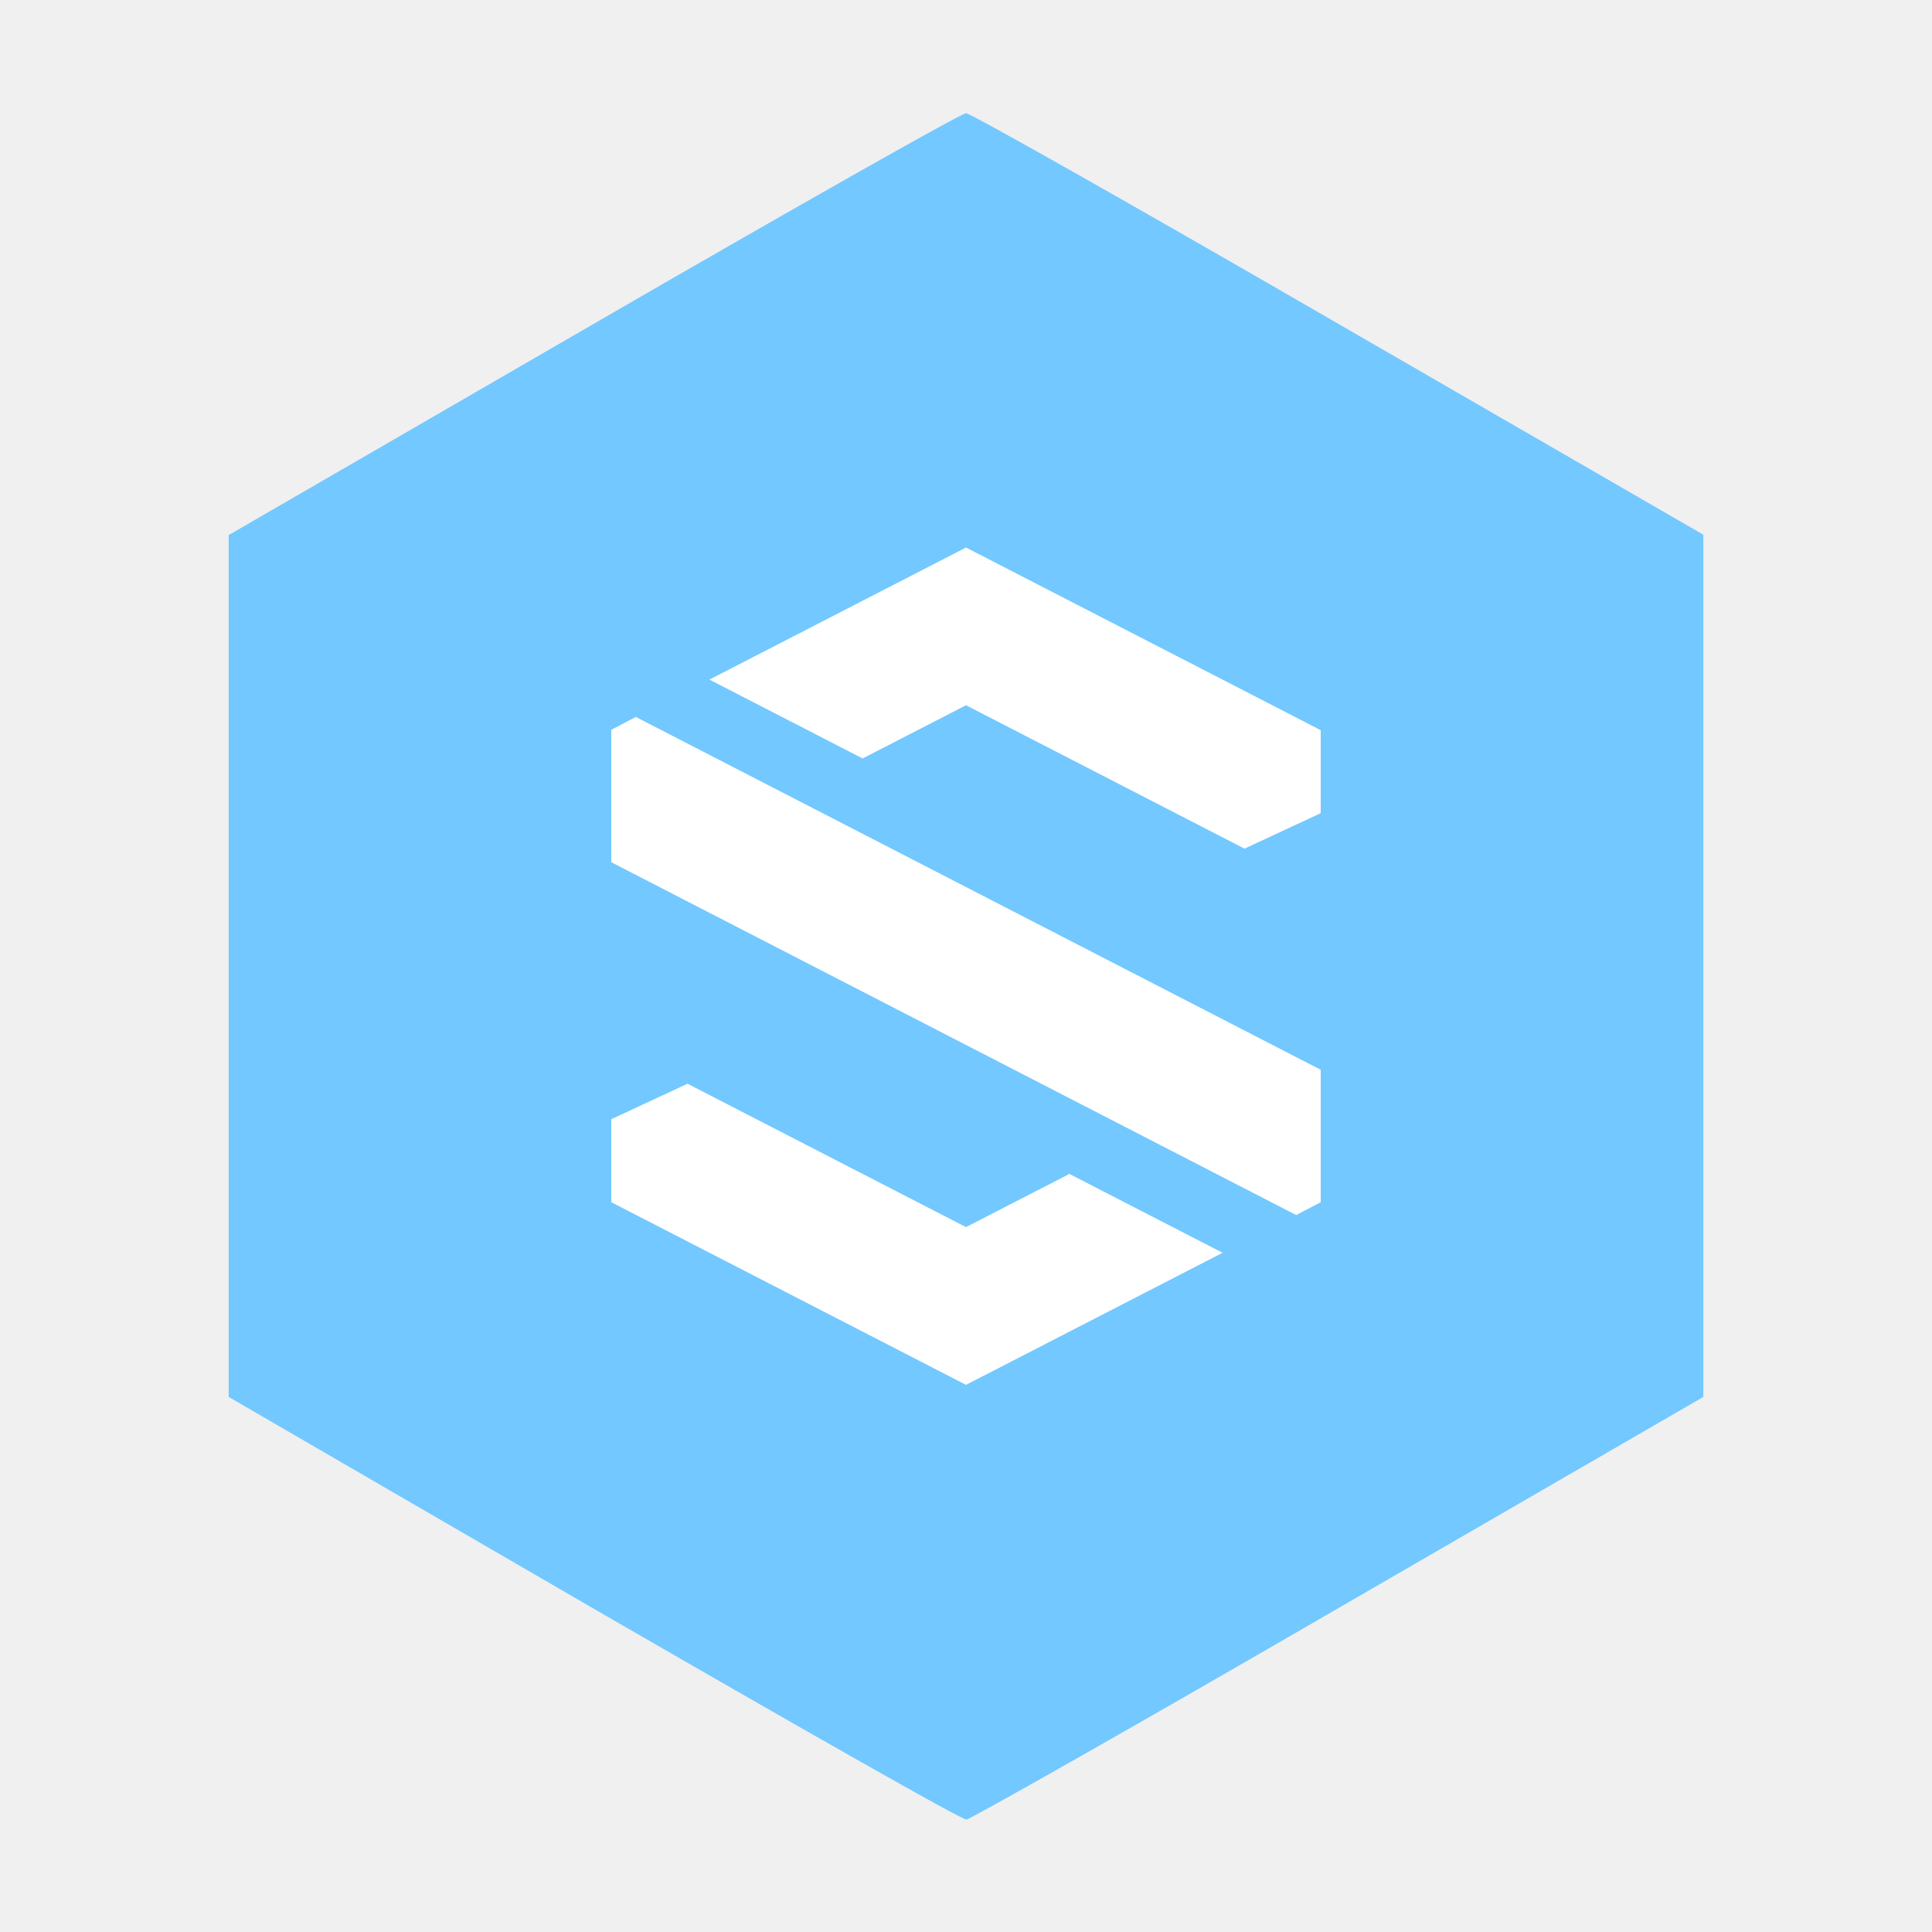
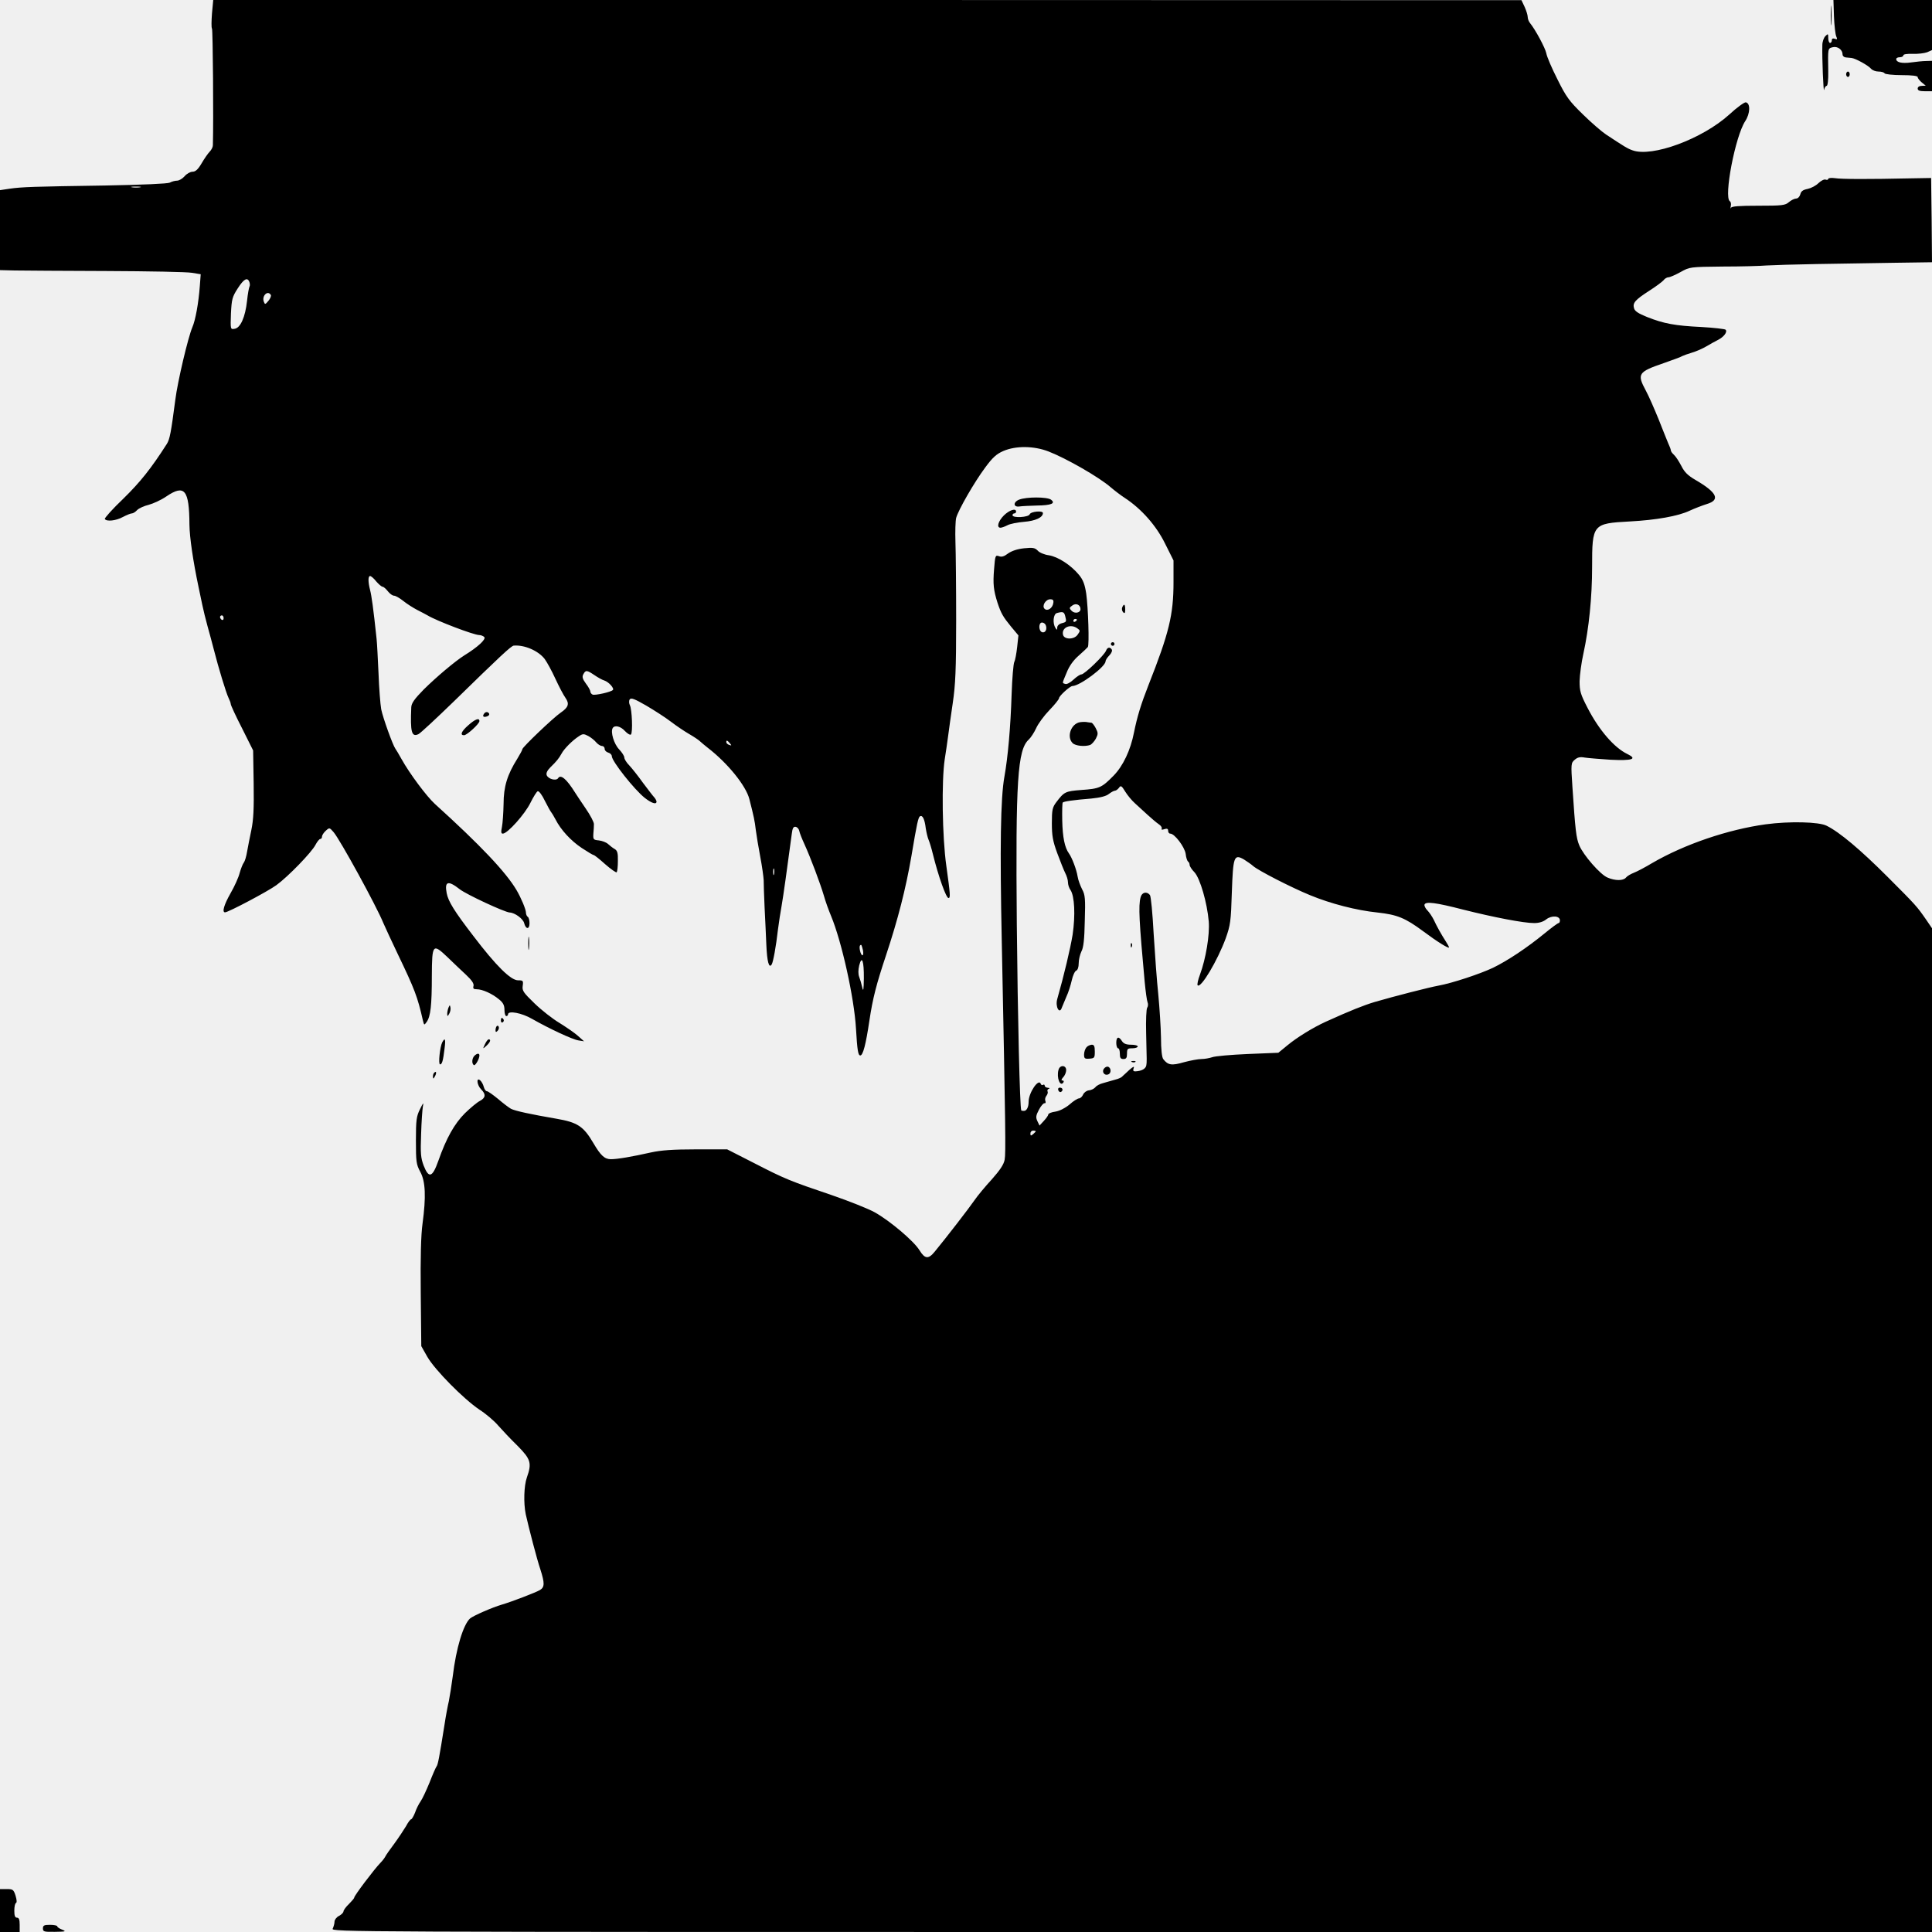
- <svg xmlns="http://www.w3.org/2000/svg" version="1.0" viewBox="0 0 512 512" height="512px" width="512px" x="0px" y="0px">
-   <style type="text/css">.st1{fill:#FFFFFF;}</style>
-   <path fill="#73C8FF" d="M354.8,85.9C301.6,55.1,257.2,30,256,30s-45.6,25.1-98.8,55.9l-96.6,55.9v228.4l96.7,56.1 c55.2,31.9,97.6,56,98.8,55.9c1.1-0.1,45.6-25.3,98.7-56.1l96.6-55.9V141.7L354.8,85.9z" />
-   <polygon class="st1" points="256,145.1 188,180.1 228.6,201 256,186.9 329.8,224.9 350,215.5 350,193.5 " />
-   <polygon class="st1" points="343.5,322 350,318.6 350,283.5 168.5,190 162,193.4 162,228.5 " />
-   <polygon class="st1" points="283.4,311.1 256,325.2 182.2,287.2 162,296.6 162,318.6 256,367 324,332 " />
+ <svg xmlns="http://www.w3.org/2000/svg" version="1.0" width="1080pt" height="1080pt" viewBox="0 0 1080 1080" preserveAspectRatio="xMidYMid meet">
+   <g transform="translate(0,1080) scale(0.1,-0.1)" fill="#000000" stroke="none">
+     <path d="M1185 10725 c-3 -41 -4 -79 0 -85 5 -8 9 -513 5 -652 0 -10 -8 -26 -18 -36 -9 -9 -30 -39 -45 -65 -20 -34 -34 -47 -51 -47 -12 0 -32 -11 -44 -25 -12 -14 -31 -25 -43 -25 -11 0 -29 -5 -40 -11 -13 -6 -148 -12 -362 -16 -402 -6 -465 -8 -534 -18 l-53 -8 0 -223 0 -224 83 -2 c45 -1 275 -2 512 -3 237 -1 452 -5 478 -10 l49 -8 -5 -66 c-7 -94 -24 -190 -42 -231 -24 -57 -82 -302 -95 -405 -24 -184 -31 -220 -47 -246 -89 -139 -149 -214 -244 -307 -60 -57 -106 -109 -103 -113 9 -16 63 -10 101 11 21 11 43 20 50 20 7 0 20 8 30 19 10 10 39 23 64 29 26 7 70 27 99 47 102 69 128 38 129 -159 1 -70 20 -201 51 -348 6 -27 15 -72 21 -100 6 -29 19 -82 29 -118 10 -36 26 -94 35 -130 27 -106 69 -243 82 -270 7 -14 13 -30 13 -36 0 -6 28 -67 63 -135 l62 -124 3 -185 c2 -140 -1 -203 -13 -260 -9 -41 -19 -96 -24 -122 -4 -25 -12 -52 -18 -60 -6 -7 -16 -33 -23 -57 -6 -25 -29 -76 -51 -114 -37 -65 -49 -107 -31 -107 18 0 241 118 287 152 65 47 198 184 219 226 9 17 21 32 26 32 6 0 10 6 10 13 0 8 9 22 21 33 21 19 21 18 44 -8 36 -42 239 -412 278 -508 11 -25 46 -101 79 -170 97 -202 112 -242 142 -374 7 -28 7 -28 21 -9 22 31 29 93 29 258 1 179 5 183 89 103 30 -29 76 -73 102 -97 32 -30 45 -49 42 -62 -4 -15 0 -19 18 -19 32 0 87 -25 124 -56 24 -19 31 -34 31 -60 0 -19 5 -34 10 -34 6 0 10 5 10 10 0 22 77 8 135 -26 95 -54 225 -115 259 -120 l31 -5 -35 31 c-19 17 -66 49 -103 72 -37 22 -100 71 -139 109 -62 60 -70 71 -66 98 4 29 2 31 -26 31 -41 0 -123 81 -250 248 -107 139 -140 193 -149 239 -13 67 8 73 73 22 37 -29 250 -128 279 -130 29 -1 75 -35 81 -59 9 -36 30 -37 30 -1 0 16 -4 33 -10 36 -5 3 -10 14 -10 24 0 17 -27 82 -53 126 -60 101 -202 251 -456 481 -46 42 -141 169 -186 250 -15 27 -31 54 -35 59 -14 19 -69 171 -79 220 -5 28 -12 118 -15 200 -4 83 -8 170 -11 195 -18 170 -28 240 -36 271 -12 46 -12 79 0 79 5 0 21 -13 34 -30 14 -16 30 -30 36 -30 5 0 18 -11 29 -25 11 -14 26 -25 35 -25 8 0 31 -13 51 -29 21 -17 56 -39 79 -51 23 -12 49 -25 57 -30 49 -30 259 -110 289 -110 9 0 22 -5 28 -11 12 -12 -37 -57 -112 -103 -52 -33 -154 -119 -226 -190 -53 -54 -69 -77 -70 -100 -6 -138 2 -168 40 -150 11 5 100 88 199 184 259 253 320 310 334 311 60 5 138 -29 173 -75 13 -18 40 -67 60 -111 20 -43 45 -91 56 -106 23 -33 17 -53 -27 -83 -40 -27 -214 -193 -214 -204 0 -5 -13 -28 -28 -53 -56 -89 -77 -156 -77 -254 -1 -49 -5 -107 -9 -127 -6 -30 -5 -38 5 -38 26 0 124 110 154 172 17 34 35 63 41 65 7 2 25 -22 40 -54 16 -32 32 -60 35 -63 3 -3 14 -21 24 -40 30 -59 86 -120 148 -161 32 -21 62 -39 66 -39 4 0 33 -23 64 -51 32 -28 61 -48 64 -45 4 4 7 32 7 63 1 45 -3 58 -18 67 -11 6 -27 19 -37 28 -10 9 -33 18 -51 20 -31 3 -33 5 -31 38 2 19 3 43 3 53 1 10 -20 50 -47 89 -26 39 -53 78 -58 87 -48 77 -81 104 -95 81 -11 -17 -56 -5 -64 17 -4 11 3 26 21 44 34 33 47 49 62 76 14 27 61 74 95 96 23 16 29 16 54 3 15 -8 35 -24 44 -35 10 -12 25 -21 33 -21 8 0 15 -7 15 -16 0 -9 9 -18 20 -21 11 -3 20 -12 20 -20 0 -28 126 -187 184 -233 38 -30 66 -39 66 -21 0 5 -6 16 -12 23 -7 7 -35 44 -63 81 -27 38 -62 82 -77 98 -16 16 -28 36 -28 44 0 9 -13 29 -29 46 -29 30 -49 97 -36 119 11 18 44 11 69 -17 14 -15 29 -23 33 -19 11 11 6 141 -6 164 -5 10 -6 24 -1 32 7 11 26 4 92 -34 46 -27 108 -67 138 -90 30 -23 76 -54 102 -69 26 -15 53 -33 60 -40 7 -7 27 -23 43 -36 112 -86 215 -213 234 -288 25 -98 30 -121 36 -173 4 -30 15 -98 25 -150 10 -52 18 -111 19 -130 0 -19 2 -87 5 -150 3 -63 8 -159 10 -214 4 -93 15 -132 30 -107 8 13 24 99 35 196 5 39 14 97 20 130 9 50 32 215 57 403 4 33 9 42 22 40 9 -2 18 -12 20 -23 2 -11 15 -44 28 -72 36 -79 89 -221 109 -288 9 -33 28 -85 41 -116 59 -142 129 -456 139 -629 7 -121 12 -150 24 -150 15 0 31 60 51 195 19 126 39 203 93 365 67 202 110 370 142 555 31 185 38 216 48 222 14 8 26 -16 32 -67 4 -25 11 -54 16 -65 5 -11 16 -47 24 -80 31 -125 74 -245 87 -245 12 0 10 21 -12 180 -23 162 -27 475 -9 595 6 39 15 97 19 130 4 33 16 116 26 185 15 101 19 188 19 460 0 184 -2 382 -4 440 -2 58 0 119 4 135 12 44 101 199 162 281 42 57 63 76 102 93 70 30 171 29 253 -3 100 -39 283 -144 347 -200 20 -17 56 -45 81 -61 92 -61 174 -154 223 -254 l47 -94 0 -121 c0 -183 -25 -285 -140 -576 -42 -107 -63 -176 -81 -265 -19 -98 -61 -187 -114 -241 -66 -67 -78 -73 -180 -80 -90 -7 -96 -10 -140 -68 -22 -29 -25 -43 -25 -118 0 -69 5 -99 30 -167 17 -46 37 -96 45 -112 8 -15 15 -38 15 -51 0 -13 6 -32 14 -43 23 -34 28 -141 12 -250 -13 -79 -48 -227 -86 -360 -12 -43 13 -88 26 -47 4 9 15 36 25 60 11 23 24 64 30 91 6 27 17 52 25 55 8 3 14 19 14 41 0 20 7 49 15 66 12 21 17 69 19 171 4 124 2 146 -15 177 -10 20 -22 51 -25 71 -6 39 -32 107 -49 130 -23 32 -35 89 -37 183 -1 53 0 99 3 101 6 6 59 14 159 22 50 5 83 13 99 26 13 10 28 18 34 18 5 0 15 7 22 16 10 15 15 12 35 -21 13 -21 37 -50 54 -65 17 -16 49 -45 71 -65 22 -20 50 -44 62 -52 13 -8 20 -20 17 -25 -4 -6 2 -8 15 -3 15 5 21 2 21 -9 0 -9 5 -16 12 -16 24 0 80 -74 86 -113 2 -21 9 -40 13 -43 5 -3 9 -11 9 -19 0 -7 12 -26 28 -42 31 -35 70 -169 79 -274 6 -74 -16 -208 -49 -297 -11 -29 -17 -56 -13 -60 18 -18 111 138 157 263 26 74 29 94 34 255 7 202 12 217 67 186 17 -11 41 -27 52 -37 28 -25 213 -120 318 -163 116 -48 260 -85 377 -97 110 -12 155 -30 256 -105 79 -59 144 -99 144 -90 0 4 -8 18 -17 32 -27 42 -52 87 -68 122 -9 18 -25 42 -36 53 -11 11 -18 26 -16 32 6 19 62 12 217 -28 171 -43 337 -75 396 -75 27 0 51 7 68 21 30 23 76 20 76 -6 0 -8 -3 -15 -7 -15 -5 0 -40 -26 -79 -58 -99 -81 -206 -152 -288 -192 -72 -34 -228 -86 -306 -100 -50 -9 -245 -59 -355 -91 -63 -19 -136 -48 -275 -111 -72 -33 -161 -88 -214 -132 l-50 -41 -171 -7 c-95 -4 -184 -12 -199 -18 -15 -5 -42 -10 -59 -10 -18 0 -62 -8 -99 -18 -69 -20 -89 -16 -115 17 -8 10 -13 55 -13 121 -1 58 -8 166 -15 240 -8 74 -19 227 -26 340 -6 113 -15 210 -21 217 -18 22 -45 15 -52 -13 -13 -48 -8 -134 23 -474 5 -52 12 -103 16 -113 4 -9 3 -23 -2 -30 -5 -6 -8 -70 -6 -142 4 -167 4 -157 1 -180 -3 -19 -25 -32 -60 -34 -12 -1 -16 4 -11 17 5 13 -1 11 -23 -8 -15 -14 -33 -30 -39 -36 -5 -7 -23 -15 -40 -19 -16 -5 -32 -9 -35 -10 -3 -1 -18 -5 -35 -10 -16 -4 -36 -14 -42 -23 -7 -8 -23 -16 -35 -17 -13 -1 -27 -11 -33 -23 -5 -12 -16 -22 -23 -22 -8 0 -32 -15 -53 -34 -24 -20 -55 -36 -79 -40 -22 -3 -40 -10 -40 -16 0 -5 -11 -21 -25 -36 l-24 -26 -12 25 c-10 21 -8 32 9 64 11 21 25 37 31 36 5 -2 8 4 5 12 -4 9 -1 22 6 30 6 8 9 18 6 24 -3 5 0 12 6 14 8 3 6 6 -4 6 -10 1 -18 6 -18 12 0 5 -4 8 -9 5 -5 -4 -11 -1 -13 5 -11 34 -68 -49 -68 -100 0 -30 -11 -51 -26 -51 -8 0 -15 1 -15 3 -8 14 -20 518 -25 1040 -7 804 4 976 67 1033 11 10 30 39 41 63 11 25 44 70 74 101 30 31 54 61 54 67 0 12 61 68 75 68 42 1 185 108 185 138 0 6 9 21 21 33 12 12 18 27 14 33 -10 16 -25 13 -32 -6 -9 -25 -121 -133 -138 -133 -7 0 -27 -13 -44 -29 -18 -17 -38 -28 -47 -24 -17 6 -18 -1 9 64 14 36 38 69 67 94 25 22 48 44 51 48 9 12 2 221 -9 299 -8 51 -17 76 -40 104 -45 55 -118 102 -169 110 -24 3 -53 15 -62 26 -16 16 -27 18 -77 13 -38 -4 -69 -15 -89 -29 -22 -17 -36 -21 -51 -15 -20 7 -21 3 -27 -72 -7 -84 -3 -118 19 -188 20 -60 31 -79 76 -134 l41 -49 -7 -65 c-4 -36 -11 -74 -16 -83 -5 -10 -12 -91 -15 -181 -6 -189 -21 -352 -40 -459 -22 -119 -26 -398 -15 -925 21 -1044 23 -1181 16 -1218 -5 -27 -26 -58 -72 -110 -36 -39 -80 -92 -97 -117 -28 -41 -156 -207 -222 -287 -35 -43 -55 -41 -85 8 -32 52 -166 165 -250 212 -36 20 -144 63 -240 96 -236 80 -261 90 -434 179 l-151 77 -175 0 c-129 0 -195 -5 -250 -17 -107 -24 -188 -38 -225 -38 -35 0 -57 20 -98 90 -55 94 -89 116 -205 136 -145 25 -234 44 -256 56 -11 6 -44 31 -72 55 -28 23 -56 43 -62 43 -7 0 -14 11 -18 25 -3 13 -12 29 -20 36 -23 19 -18 -27 6 -51 27 -27 25 -47 -7 -64 -16 -8 -53 -39 -84 -69 -59 -59 -104 -139 -149 -267 -33 -93 -53 -99 -82 -25 -16 43 -18 67 -14 175 2 69 7 139 10 155 5 25 2 22 -16 -15 -20 -40 -23 -60 -23 -175 0 -119 2 -134 24 -175 30 -54 33 -141 13 -290 -9 -66 -12 -186 -10 -390 l3 -295 34 -60 c42 -73 202 -235 291 -295 36 -23 83 -63 105 -89 22 -25 70 -76 108 -113 74 -75 81 -96 52 -178 -16 -46 -19 -142 -6 -205 17 -76 62 -250 82 -309 24 -75 24 -98 -2 -114 -21 -13 -159 -66 -214 -82 -52 -15 -159 -62 -177 -77 -38 -34 -78 -165 -97 -323 -7 -52 -17 -115 -22 -140 -6 -25 -17 -83 -24 -130 -30 -189 -37 -225 -45 -235 -4 -5 -22 -46 -39 -90 -18 -44 -40 -91 -50 -105 -10 -14 -24 -42 -31 -63 -8 -20 -18 -37 -22 -37 -4 0 -17 -17 -28 -38 -12 -20 -41 -64 -65 -97 -25 -33 -48 -66 -51 -73 -4 -8 -16 -24 -28 -36 -34 -35 -146 -183 -146 -194 0 -4 -14 -20 -30 -36 -17 -16 -30 -35 -30 -41 0 -6 -11 -18 -25 -25 -14 -7 -25 -22 -25 -32 0 -11 -5 -28 -10 -39 -11 -19 43 -19 4465 -19 l4475 0 0 2806 0 2805 -32 47 c-52 75 -56 80 -218 242 -148 148 -266 248 -339 284 -42 22 -207 26 -341 8 -210 -29 -453 -111 -635 -217 -38 -23 -84 -47 -102 -54 -18 -7 -38 -19 -44 -27 -15 -18 -60 -18 -102 0 -41 16 -137 127 -159 181 -17 41 -22 84 -38 325 -9 132 -8 135 13 153 16 14 30 17 57 12 19 -3 84 -8 143 -12 122 -6 152 4 94 32 -73 35 -158 133 -222 257 -40 77 -45 95 -45 150 1 35 10 104 21 153 31 141 49 316 49 486 0 239 3 243 210 254 149 8 272 30 335 60 28 13 70 29 95 37 78 23 60 64 -62 135 -43 25 -62 44 -79 78 -13 25 -31 53 -41 62 -10 9 -18 20 -18 26 0 5 -7 23 -15 40 -7 18 -32 78 -54 135 -23 56 -54 128 -71 159 -50 93 -43 104 100 153 52 18 100 36 105 40 6 3 30 12 54 19 24 7 60 23 80 35 20 12 49 28 65 36 33 17 54 45 42 57 -4 4 -65 11 -134 15 -148 7 -212 19 -305 56 -50 20 -69 33 -73 50 -8 29 7 46 86 97 36 23 71 49 79 58 7 10 20 17 28 17 8 0 38 13 67 29 52 29 52 29 237 31 101 0 211 3 244 6 33 2 159 6 280 8 121 2 316 5 433 7 l212 3 -2 236 -3 235 -115 -2 c-227 -5 -386 -5 -422 1 -21 3 -38 1 -38 -4 0 -5 -7 -7 -15 -4 -8 3 -25 -6 -40 -20 -14 -14 -41 -28 -60 -32 -26 -5 -37 -13 -41 -30 -4 -14 -14 -24 -24 -24 -9 0 -27 -9 -40 -20 -21 -18 -37 -20 -171 -20 -108 0 -149 -3 -153 -12 -3 -7 -3 -3 -1 9 3 12 1 24 -5 28 -35 22 30 363 86 448 28 43 30 100 3 105 -8 1 -50 -29 -92 -68 -151 -137 -433 -241 -542 -200 -28 10 -44 20 -147 88 -23 15 -81 65 -129 112 -77 75 -94 98 -143 197 -31 61 -59 126 -62 145 -6 30 -61 132 -91 169 -7 8 -13 24 -13 34 0 10 -8 36 -17 56 l-18 38 -3656 1 -3657 0 -7 -75z m-402 -972 c-13 -2 -33 -2 -45 0 -13 2 -3 4 22 4 25 0 35 -2 23 -4z m611 -529 c3 -9 4 -20 1 -25 -3 -5 -10 -41 -14 -81 -10 -91 -37 -152 -70 -156 -23 -4 -23 -3 -20 85 4 80 7 93 38 141 34 53 54 64 65 36z m120 -73 c3 -5 -3 -20 -13 -32 -18 -22 -20 -22 -26 -6 -13 33 22 67 39 38z m4374 -1722 c-4 -29 -33 -48 -49 -32 -16 16 6 53 32 53 15 0 20 -5 17 -21z m152 -34 c0 -21 -32 -27 -49 -10 -15 15 -14 18 3 30 21 16 46 4 46 -20z m-86 -37 c9 -34 8 -35 -19 -42 -15 -4 -25 -14 -25 -24 0 -15 -2 -15 -10 -2 -17 26 -12 78 8 83 33 9 40 7 46 -15z m-4704 -14 c0 -8 -4 -12 -10 -9 -5 3 -10 10 -10 16 0 5 5 9 10 9 6 0 10 -7 10 -16z m4770 -8 c0 -3 -4 -8 -10 -11 -5 -3 -10 -1 -10 4 0 6 5 11 10 11 6 0 10 -2 10 -4z m-174 -31 c9 -23 -3 -45 -21 -39 -20 8 -20 54 0 54 9 0 18 -7 21 -15z m177 -18 c16 -11 16 -14 1 -35 -20 -29 -77 -28 -82 1 -8 40 44 62 81 34z m-2700 -261 c19 -13 44 -27 55 -30 25 -8 57 -44 48 -53 -11 -12 -99 -31 -113 -26 -7 3 -13 11 -13 17 0 7 -11 27 -25 45 -19 26 -22 38 -14 52 13 24 19 24 62 -5z m757 -381 c11 -13 10 -14 -4 -9 -9 3 -16 10 -16 15 0 13 6 11 20 -6z m247 -732 c-3 -10 -5 -4 -5 12 0 17 2 24 5 18 2 -7 2 -21 0 -30z m497 -425 c3 -16 2 -28 -3 -28 -10 0 -21 47 -13 55 7 7 8 5 16 -27z m5 -158 c-1 -64 -3 -76 -9 -50 -4 19 -12 46 -17 59 -6 16 -6 38 0 64 15 59 27 26 26 -73z m961 -854 c0 -2 -7 -9 -15 -16 -12 -10 -15 -10 -15 4 0 9 7 16 15 16 8 0 15 -2 15 -4z" />
+     <path d="M10234 10715 c0 -49 1 -71 3 -48 2 23 2 64 0 90 -2 26 -3 8 -3 -42z" />
+     <path d="M10252 10708 c2 -51 8 -102 13 -112 7 -16 5 -18 -8 -13 -11 4 -17 1 -17 -8 0 -8 -4 -15 -10 -15 -5 0 -10 12 -10 27 0 25 -1 26 -16 11 -9 -9 -17 -31 -17 -50 -2 -74 6 -271 10 -250 2 12 9 22 14 22 6 0 10 34 9 83 -2 128 -3 126 25 133 27 7 55 -14 55 -40 0 -9 8 -16 18 -17 9 -1 24 -2 32 -3 22 -2 94 -42 109 -60 8 -9 26 -16 42 -16 15 0 31 -4 34 -10 3 -5 46 -10 96 -10 57 0 89 -4 89 -11 0 -6 10 -19 23 -30 l22 -18 -22 -1 c-14 0 -23 -6 -23 -15 0 -11 11 -15 40 -15 l40 0 0 85 0 85 -32 -1 c-18 0 -56 -4 -85 -8 -51 -7 -83 0 -83 19 0 6 9 10 20 10 11 0 20 5 20 11 0 6 21 9 53 8 28 -1 64 3 80 9 l27 12 0 140 0 140 -276 0 -275 0 3 -92z" />
+     <path d="M10320 10385 c0 -8 5 -15 10 -15 6 0 10 7 10 15 0 8 -4 15 -10 15 -5 0 -10 -7 -10 -15z" />
+     <path d="M5697 8007 c-35 -14 -33 -44 3 -38 14 2 57 4 95 5 82 1 108 12 80 33 -23 16 -137 16 -178 0z" />
+     <path d="M5612 7919 c-32 -32 -43 -69 -19 -69 6 0 24 6 39 14 15 8 56 16 93 19 62 5 105 24 105 49 0 15 -68 9 -74 -7 -6 -17 -96 -22 -96 -5 0 6 5 10 10 10 6 0 10 5 10 10 0 21 -37 9 -68 -21z" />
+     <path d="M6273 7404 c-3 -8 -1 -20 6 -27 8 -8 11 -4 11 16 0 30 -7 35 -17 11z" />
+     <path d="M6210 7200 c0 -5 5 -10 10 -10 6 0 10 5 10 10 0 6 -4 10 -10 10 -5 0 -10 -4 -10 -10z" />
+     <path d="M2705 6809 c-10 -14 -1 -21 19 -13 9 3 13 10 10 15 -7 12 -21 11 -29 -2z" />
+     <path d="M2618 6746 c-39 -34 -48 -56 -24 -56 16 0 86 64 86 79 0 20 -24 11 -62 -23z" />
+     <path d="M6038 6763 c-51 -8 -77 -82 -42 -117 16 -16 69 -21 99 -10 8 4 22 19 31 35 13 26 13 32 -1 59 -9 17 -20 30 -24 30 -5 0 -15 2 -23 3 -7 2 -25 2 -40 0z" />
+     <path d="M2953 5525 c0 -33 2 -45 4 -27 2 18 2 45 0 60 -2 15 -4 0 -4 -33z" />
+     <path d="M6321 5514 c0 -11 3 -14 6 -6 3 7 2 16 -1 19 -3 4 -6 -2 -5 -13z" />
+     <path d="M2507 5167 c-4 -10 -7 -26 -7 -35 1 -15 2 -15 11 1 6 10 9 25 7 35 -3 16 -4 15 -11 -1z" />
+     <path d="M2800 5094 c0 -8 5 -12 10 -9 6 4 8 11 5 16 -9 14 -15 11 -15 -7z" />
+     <path d="M2777 5064 c-4 -4 -7 -14 -7 -23 0 -11 3 -12 11 -4 6 6 10 16 7 23 -2 6 -7 8 -11 4z" />
+     <path d="M6240 4970 c0 -16 5 -30 10 -30 6 0 10 -13 10 -30 0 -23 4 -30 20 -30 16 0 20 7 20 30 0 27 3 30 30 30 17 0 30 5 30 10 0 6 -17 10 -38 10 -26 0 -41 6 -50 20 -18 29 -32 25 -32 -10z" />
+     <path d="M2472 4973 c-13 -26 -23 -123 -12 -123 11 0 17 20 25 88 7 53 3 65 -13 35z" />
+     <path d="M2711 4963 c-13 -28 -13 -28 8 -9 22 20 27 36 13 36 -5 0 -14 -12 -21 -27z" />
+     <path d="M6073 4945 c-7 -8 -13 -26 -13 -40 0 -22 4 -25 30 -23 28 2 30 5 30 40 0 30 -4 38 -17 38 -10 -1 -24 -7 -30 -15z" />
+     <path d="M2652 4898 c-14 -14 -16 -44 -3 -52 8 -5 31 35 31 54 0 14 -14 12 -28 -2z" />
+     <path d="M6328 4863 c7 -3 16 -2 19 1 4 3 -2 6 -13 5 -11 0 -14 -3 -6 -6z" />
+     <path d="M5917 4819 c-12 -44 10 -98 28 -69 3 6 1 10 -6 10 -8 0 -6 6 4 18 10 10 17 28 17 40 0 29 -36 30 -43 1z" />
+     <path d="M6172 4827 c-15 -17 1 -42 23 -33 18 6 17 37 -1 43 -6 2 -16 -2 -22 -10z" />
+     <path d="M2427 4803 c-4 -3 -7 -13 -7 -22 1 -13 3 -13 11 2 11 19 8 33 -4 20z" />
+     <path d="M5916 4705 c4 -8 10 -12 15 -9 14 8 10 24 -6 24 -9 0 -12 -6 -9 -15z" />
+     <path d="M0 120 l0 -120 55 0 55 0 0 40 c0 29 -4 40 -15 40 -11 0 -15 11 -15 39 0 22 4 41 9 43 6 2 5 18 -2 41 -11 34 -15 37 -49 37 l-38 0 0 -120z" />
+     <path d="M240 20 c0 -18 6 -20 68 -19 59 1 64 2 40 12 -16 6 -28 14 -28 19 0 4 -18 8 -40 8 -33 0 -40 -3 -40 -20z" />
+   </g>
</svg>
